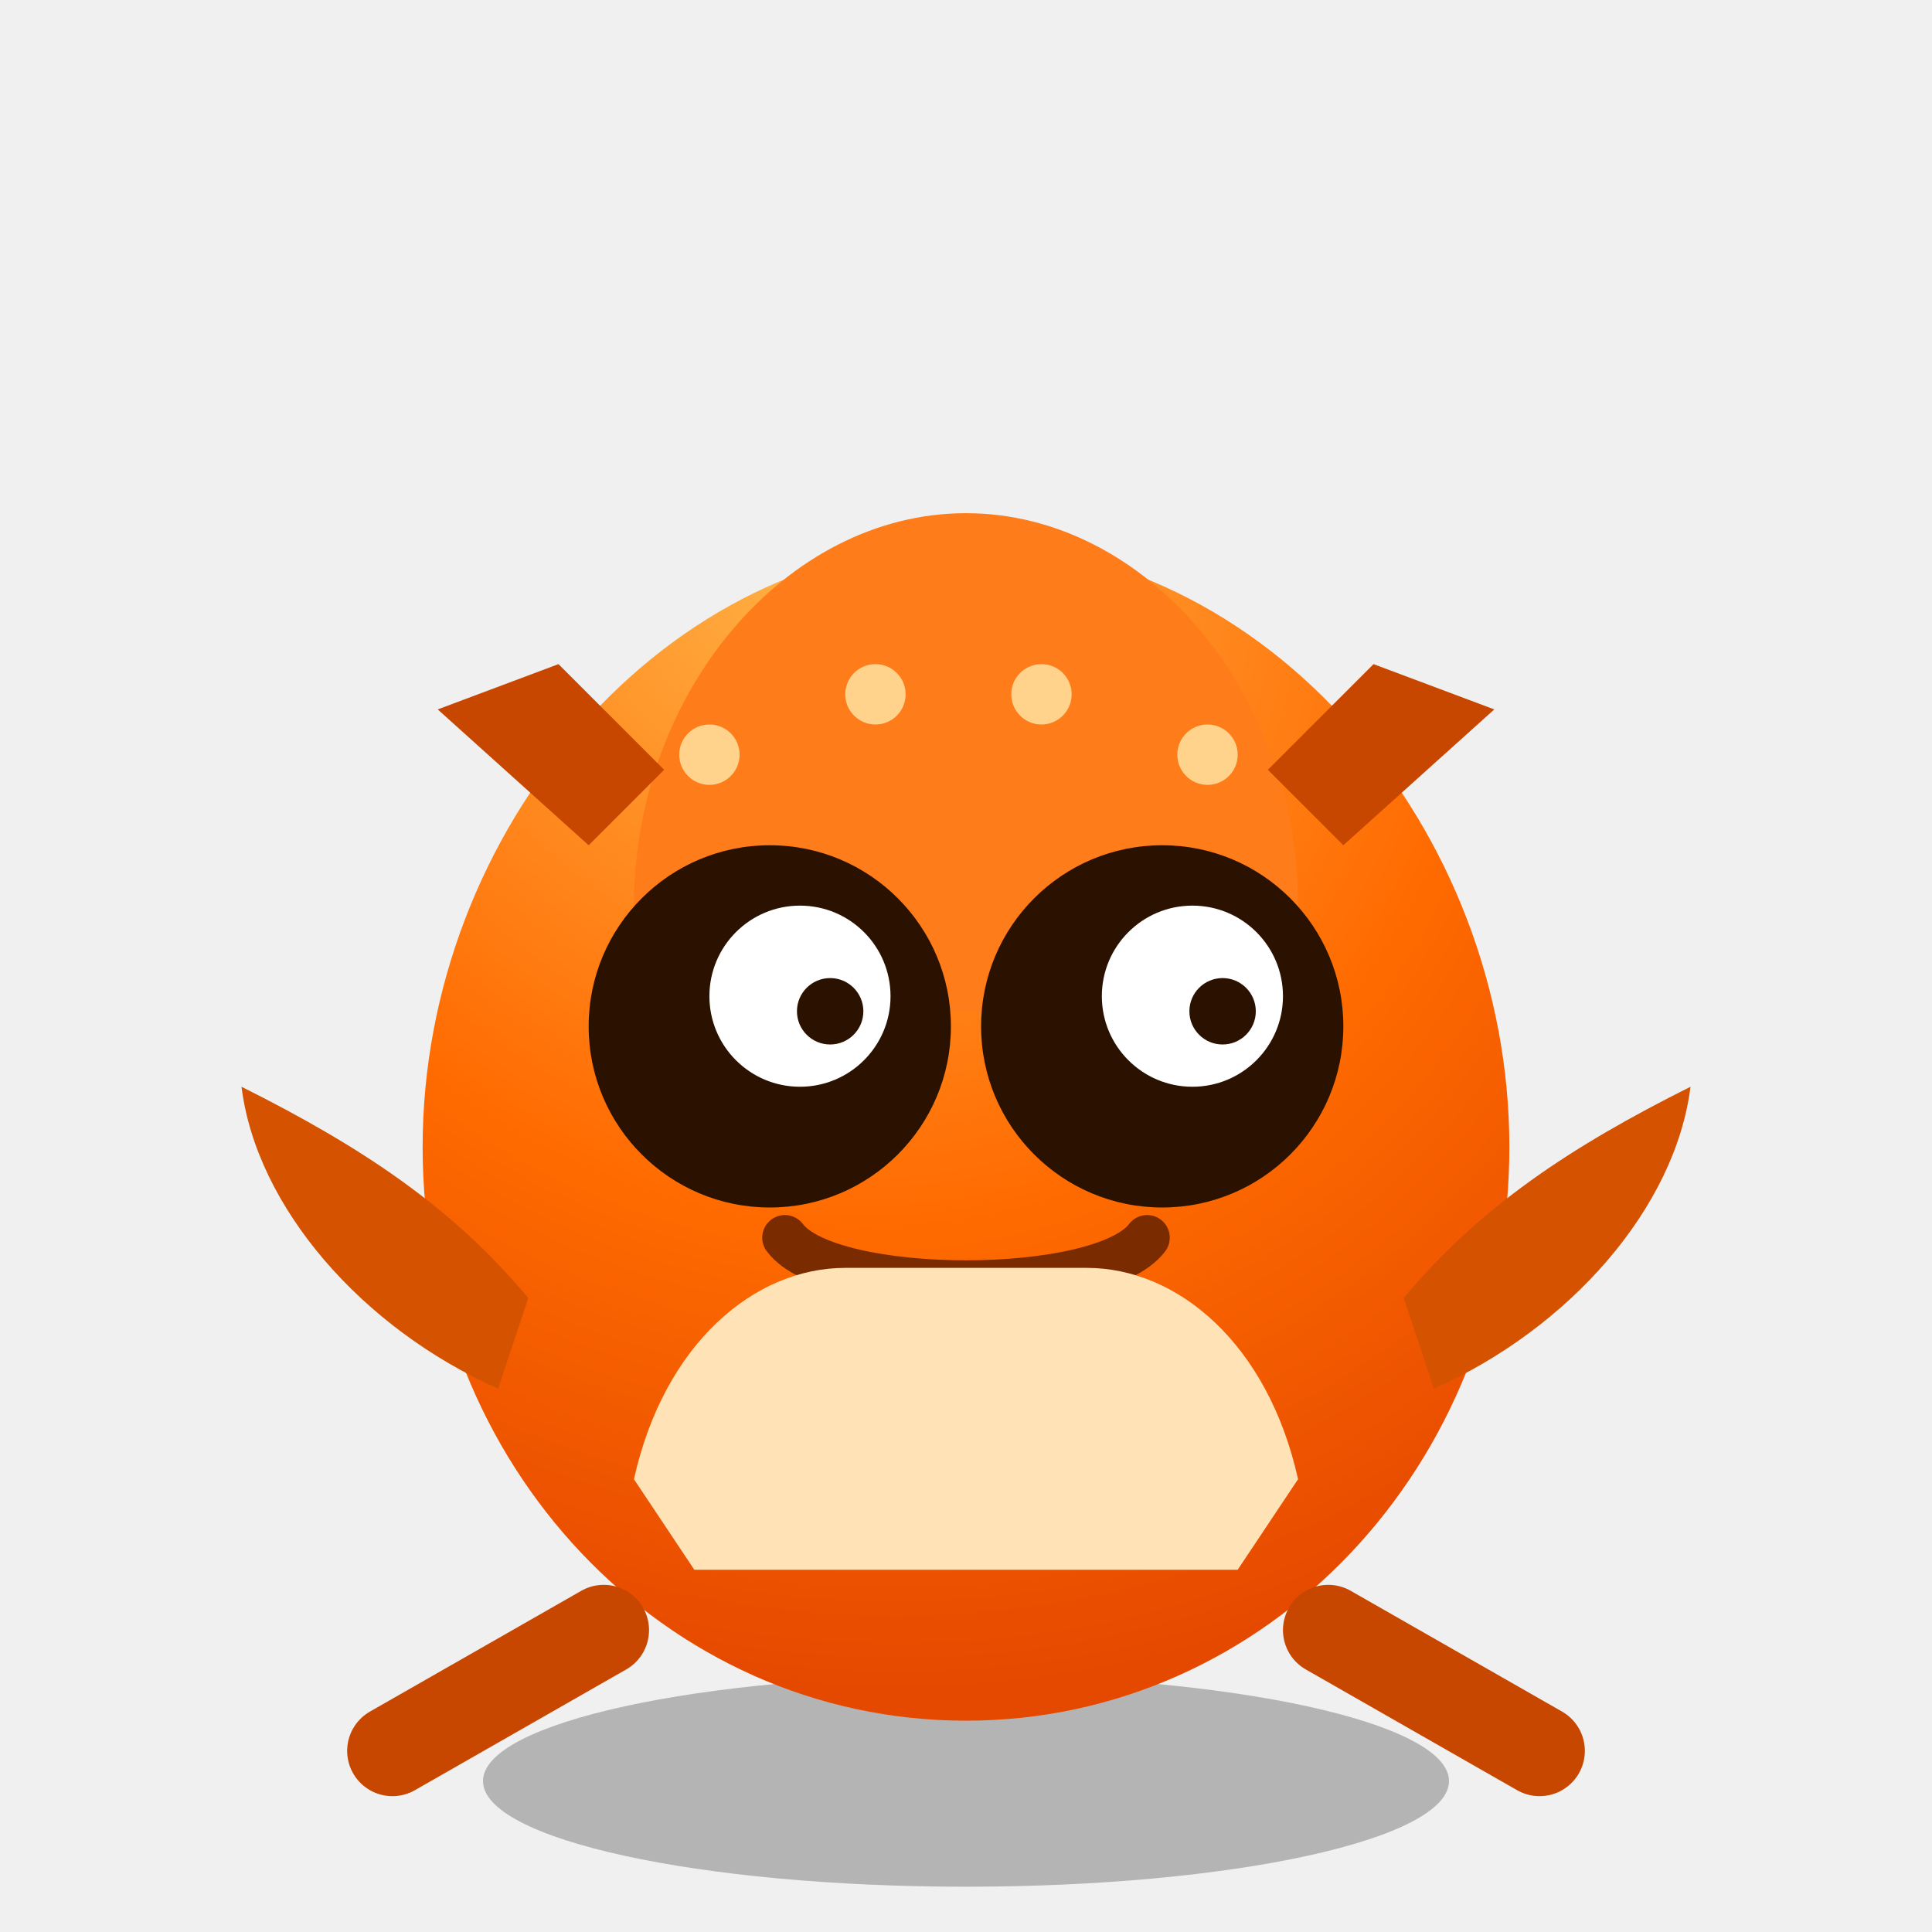
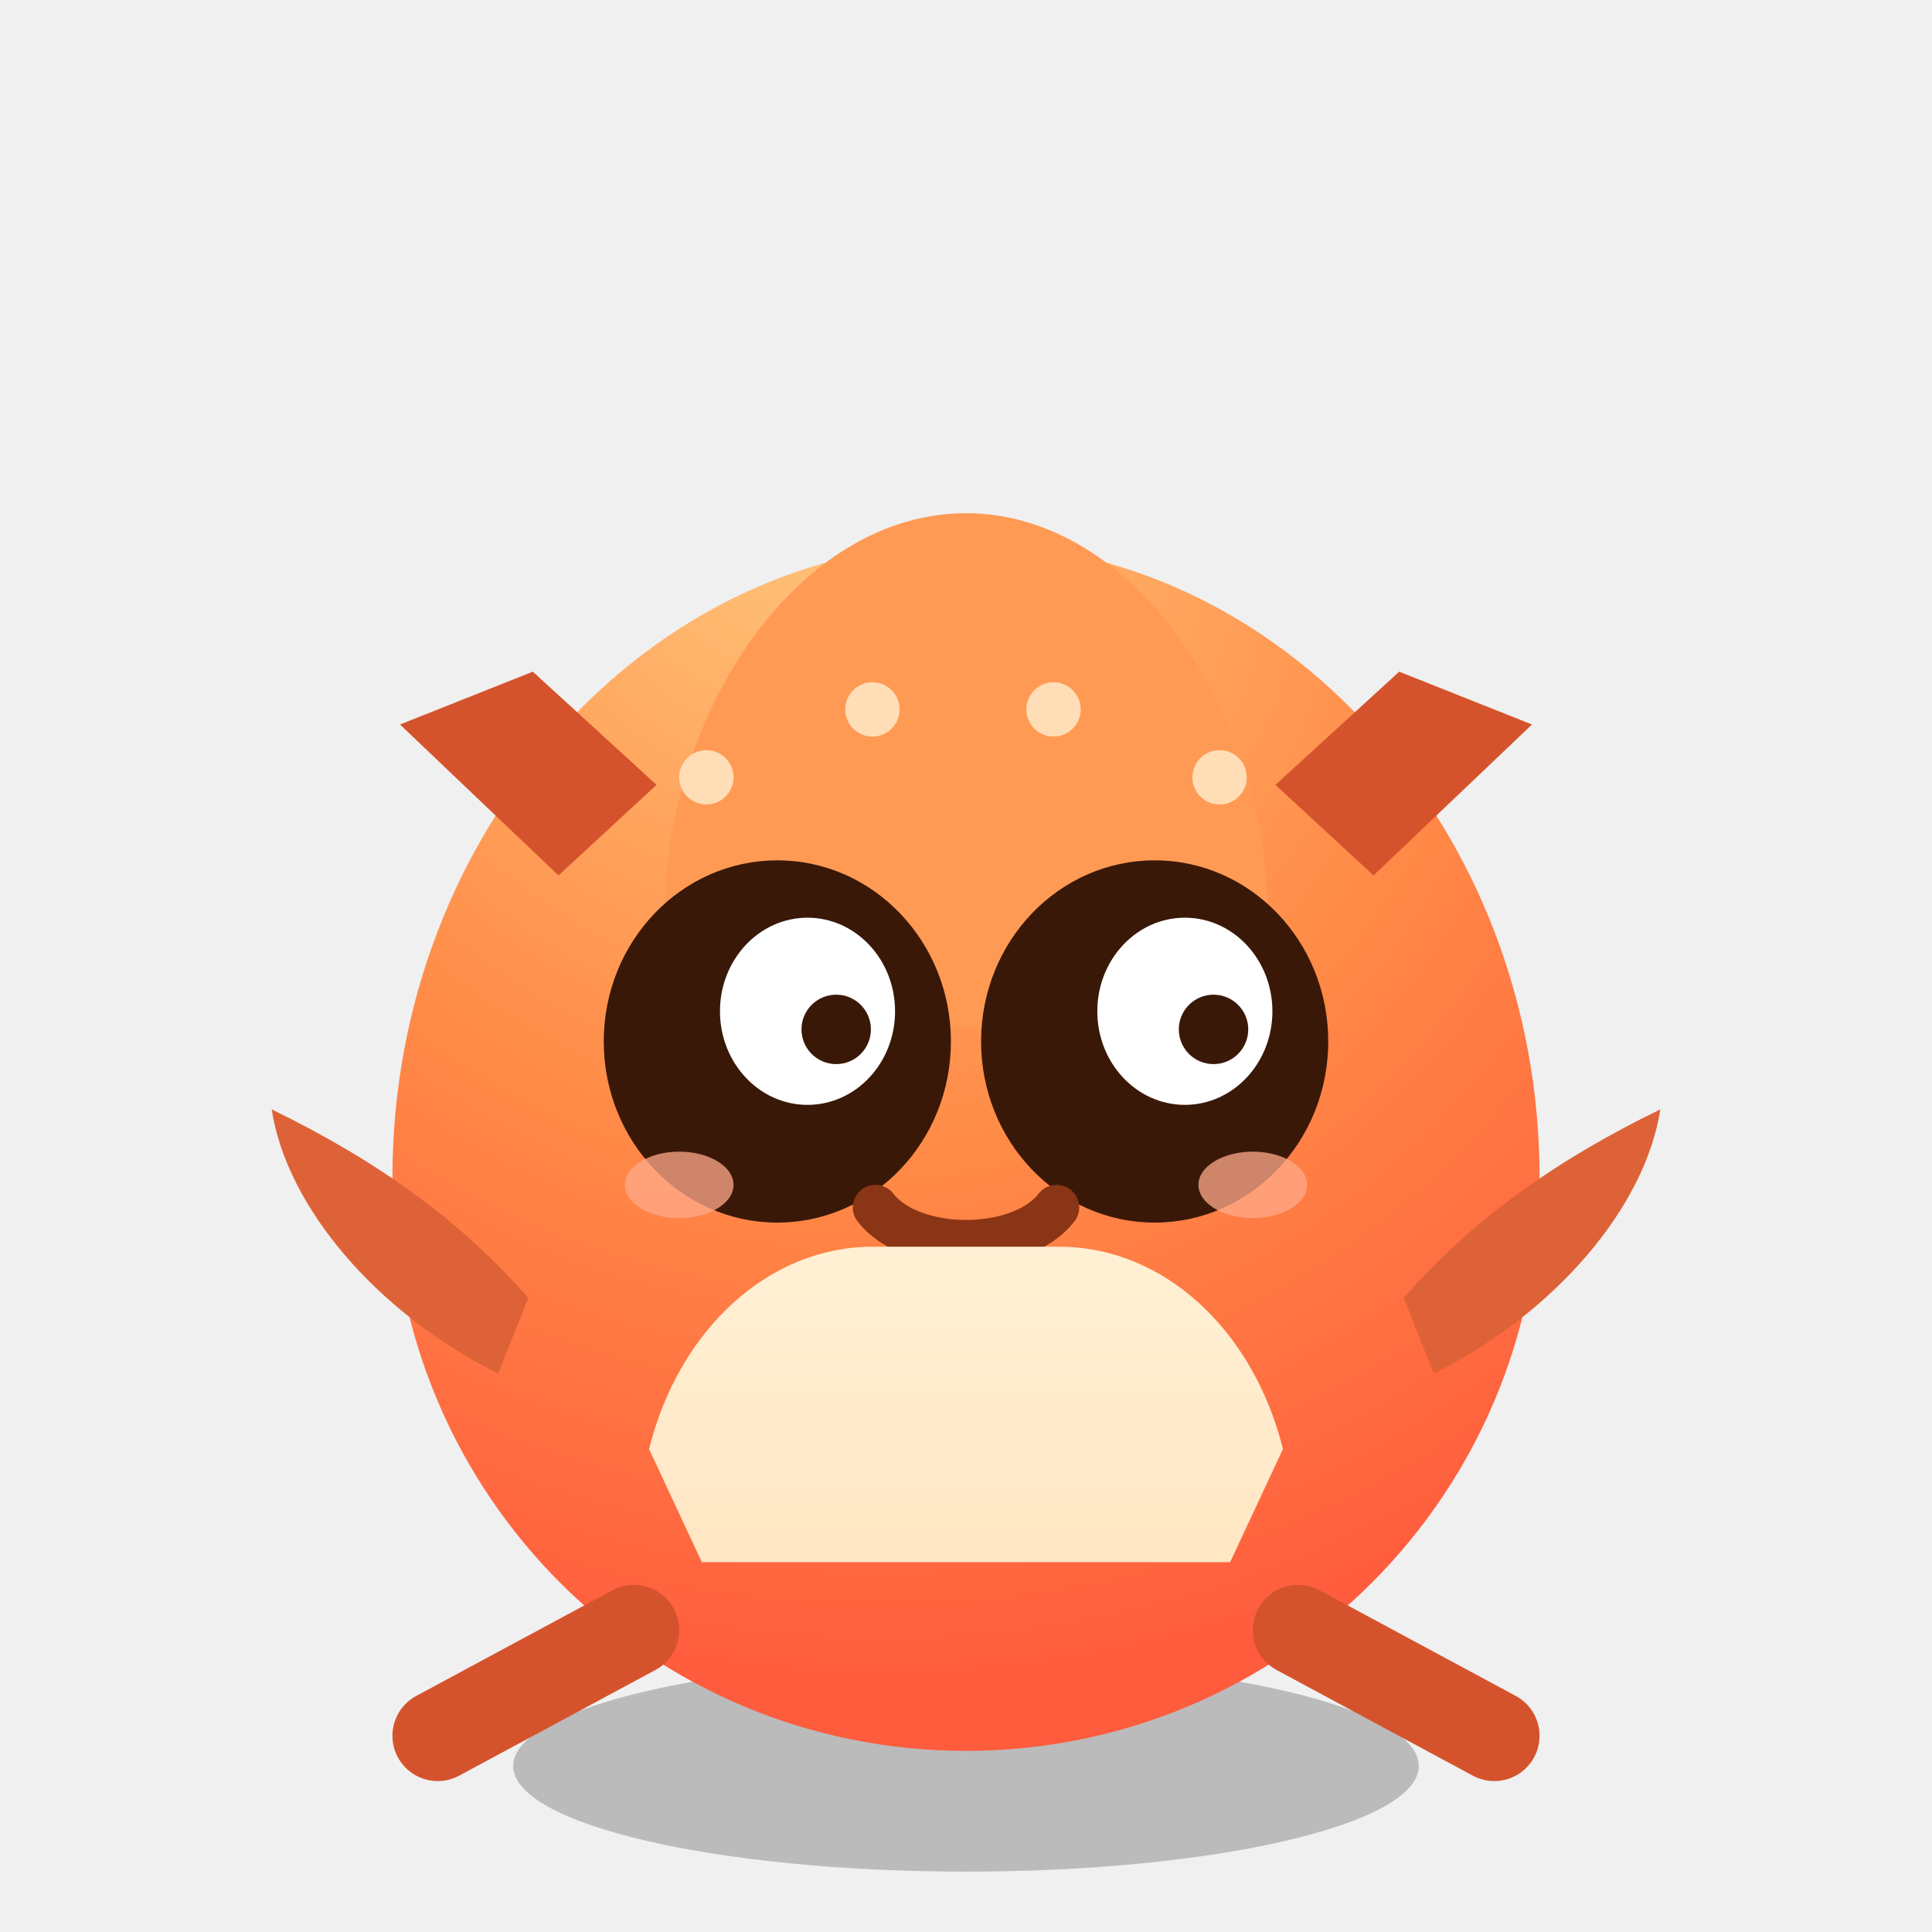
<svg xmlns="http://www.w3.org/2000/svg" width="128" height="128" viewBox="0 0 128 128" fill="none">
  <defs>
-     <radialGradient id="g1" cx="0" cy="0" r="1" gradientUnits="userSpaceOnUse" gradientTransform="translate(54 36) rotate(51) scale(78 72)">
-       <stop stop-color="#FFB347" />
-       <stop offset="0.6" stop-color="#FF6A00" />
-       <stop offset="1" stop-color="#E54900" />
+     <radialGradient id="body" cx="0" cy="0" r="1" gradientUnits="userSpaceOnUse" gradientTransform="translate(54 33) rotate(48) scale(82 78)">
+       <stop stop-color="#FFC57A" />
+       <stop offset="0.55" stop-color="#FF8A47" />
+       <stop offset="1" stop-color="#FF5B3D" />
    </radialGradient>
+     <linearGradient id="belly" x1="64" y1="78" x2="64" y2="111" gradientUnits="userSpaceOnUse">
+       <stop stop-color="#FFF2D8" />
+       <stop offset="1" stop-color="#FFE3BD" />
+     </linearGradient>
  </defs>
-   <ellipse cx="64" cy="118" rx="32" ry="7" fill="#000" fill-opacity="0.25" />
-   <path d="M28 76C28 55 44 36 64 36C84 36 100 55 100 76C100 97 84 114 64 114C44 114 28 97 28 76Z" fill="url(#g1)" />
-   <path d="M42 60C42 46 52 34 64 34C76 34 86 46 86 60V67H42V60Z" fill="#FF7C1A" />
-   <circle cx="51" cy="68" r="12" fill="#2B1200" />
-   <circle cx="77" cy="68" r="12" fill="#2B1200" />
-   <circle cx="53" cy="66" r="6" fill="white" />
-   <circle cx="79" cy="66" r="6" fill="white" />
-   <circle cx="55" cy="67" r="2.2" fill="#2B1200" />
-   <circle cx="81" cy="67" r="2.2" fill="#2B1200" />
-   <path d="M52 82C55 86 73 86 76 82" stroke="#7A2C00" stroke-width="3" stroke-linecap="round" />
-   <path d="M42 98C44 89 50 84 56 84H72C78 84 84 89 86 98L82 104H46L42 98Z" fill="#FFE2B5" />
-   <path d="M39 56L29 47L37 44L44 51L39 56Z" fill="#C74600" />
-   <path d="M89 56L99 47L91 44L84 51L89 56Z" fill="#C74600" />
-   <path d="M33 92C24 88 17 80 16 72C24 76 30 80 35 86L33 92Z" fill="#D45200" />
-   <path d="M95 92C104 88 111 80 112 72C104 76 98 80 93 86L95 92Z" fill="#D45200" />
-   <path d="M40 108L26 116" stroke="#C74600" stroke-width="6" stroke-linecap="round" />
-   <path d="M88 108L102 116" stroke="#C74600" stroke-width="6" stroke-linecap="round" />
-   <circle cx="47" cy="50" r="2" fill="#FFD38C" />
-   <circle cx="58" cy="46" r="2" fill="#FFD38C" />
-   <circle cx="69" cy="46" r="2" fill="#FFD38C" />
-   <circle cx="80" cy="50" r="2" fill="#FFD38C" />
+   <ellipse cx="64" cy="117" rx="30" ry="7" fill="#000" fill-opacity="0.22" />
+   <path d="M26 78C26 55 43 36 64 36C85 36 102 55 102 78C102 99 85 116 64 116C43 116 26 99 26 78Z" fill="url(#body)" />
+   <path d="M44 61C44 47 53 34 64 34C75 34 84 47 84 61V68H44V61Z" fill="#FF9A54" />
+   <ellipse cx="51.5" cy="69" rx="11.5" ry="12" fill="#3A1808" />
+   <ellipse cx="76.5" cy="69" rx="11.5" ry="12" fill="#3A1808" />
+   <ellipse cx="53.5" cy="67" rx="5.8" ry="6.2" fill="#FFF" />
+   <ellipse cx="78.5" cy="67" rx="5.8" ry="6.2" fill="#FFF" />
+   <circle cx="55.4" cy="68.2" r="2.3" fill="#3A1808" />
+   <circle cx="80.4" cy="68.2" r="2.3" fill="#3A1808" />
+   <path d="M58 80C60.4 83.1 67.6 83.1 70 80" stroke="#8A3515" stroke-width="3" stroke-linecap="round" />
+   <path d="M43 96C45 88 51 82.6 57.8 82.6H70.2C77 82.6 83 88 85 96L81.5 103.5H46.5L43 96Z" fill="url(#belly)" />
+   <path d="M37 58L26.5 48L35.3 44.5L43.5 52L37 58Z" fill="#D5532C" />
+   <path d="M91 58L101.5 48L92.7 44.5L84.5 52L91 58Z" fill="#D5532C" />
+   <path d="M33 91C25 87 19 80 18 73.5C24.8 76.8 30.5 80.8 35 86L33 91Z" fill="#DE6237" />
+   <path d="M95 91C103 87 109 80 110 73.5C103.2 76.8 97.5 80.8 93 86L95 91Z" fill="#DE6237" />
+   <path d="M42 108L29 115" stroke="#D5532C" stroke-width="6" stroke-linecap="round" />
+   <path d="M86 108L99 115" stroke="#D5532C" stroke-width="6" stroke-linecap="round" />
+   <circle cx="46.8" cy="51.5" r="1.8" fill="#FFDDB6" />
+   <circle cx="57.8" cy="47" r="1.8" fill="#FFDDB6" />
+   <circle cx="69.8" cy="47" r="1.8" fill="#FFDDB6" />
+   <circle cx="80.8" cy="51.5" r="1.8" fill="#FFDDB6" />
+   <ellipse cx="45" cy="78.5" rx="3.6" ry="2.2" fill="#FFA989" fill-opacity="0.75" />
+   <ellipse cx="83" cy="78.5" rx="3.6" ry="2.2" fill="#FFA989" fill-opacity="0.75" />
</svg>
